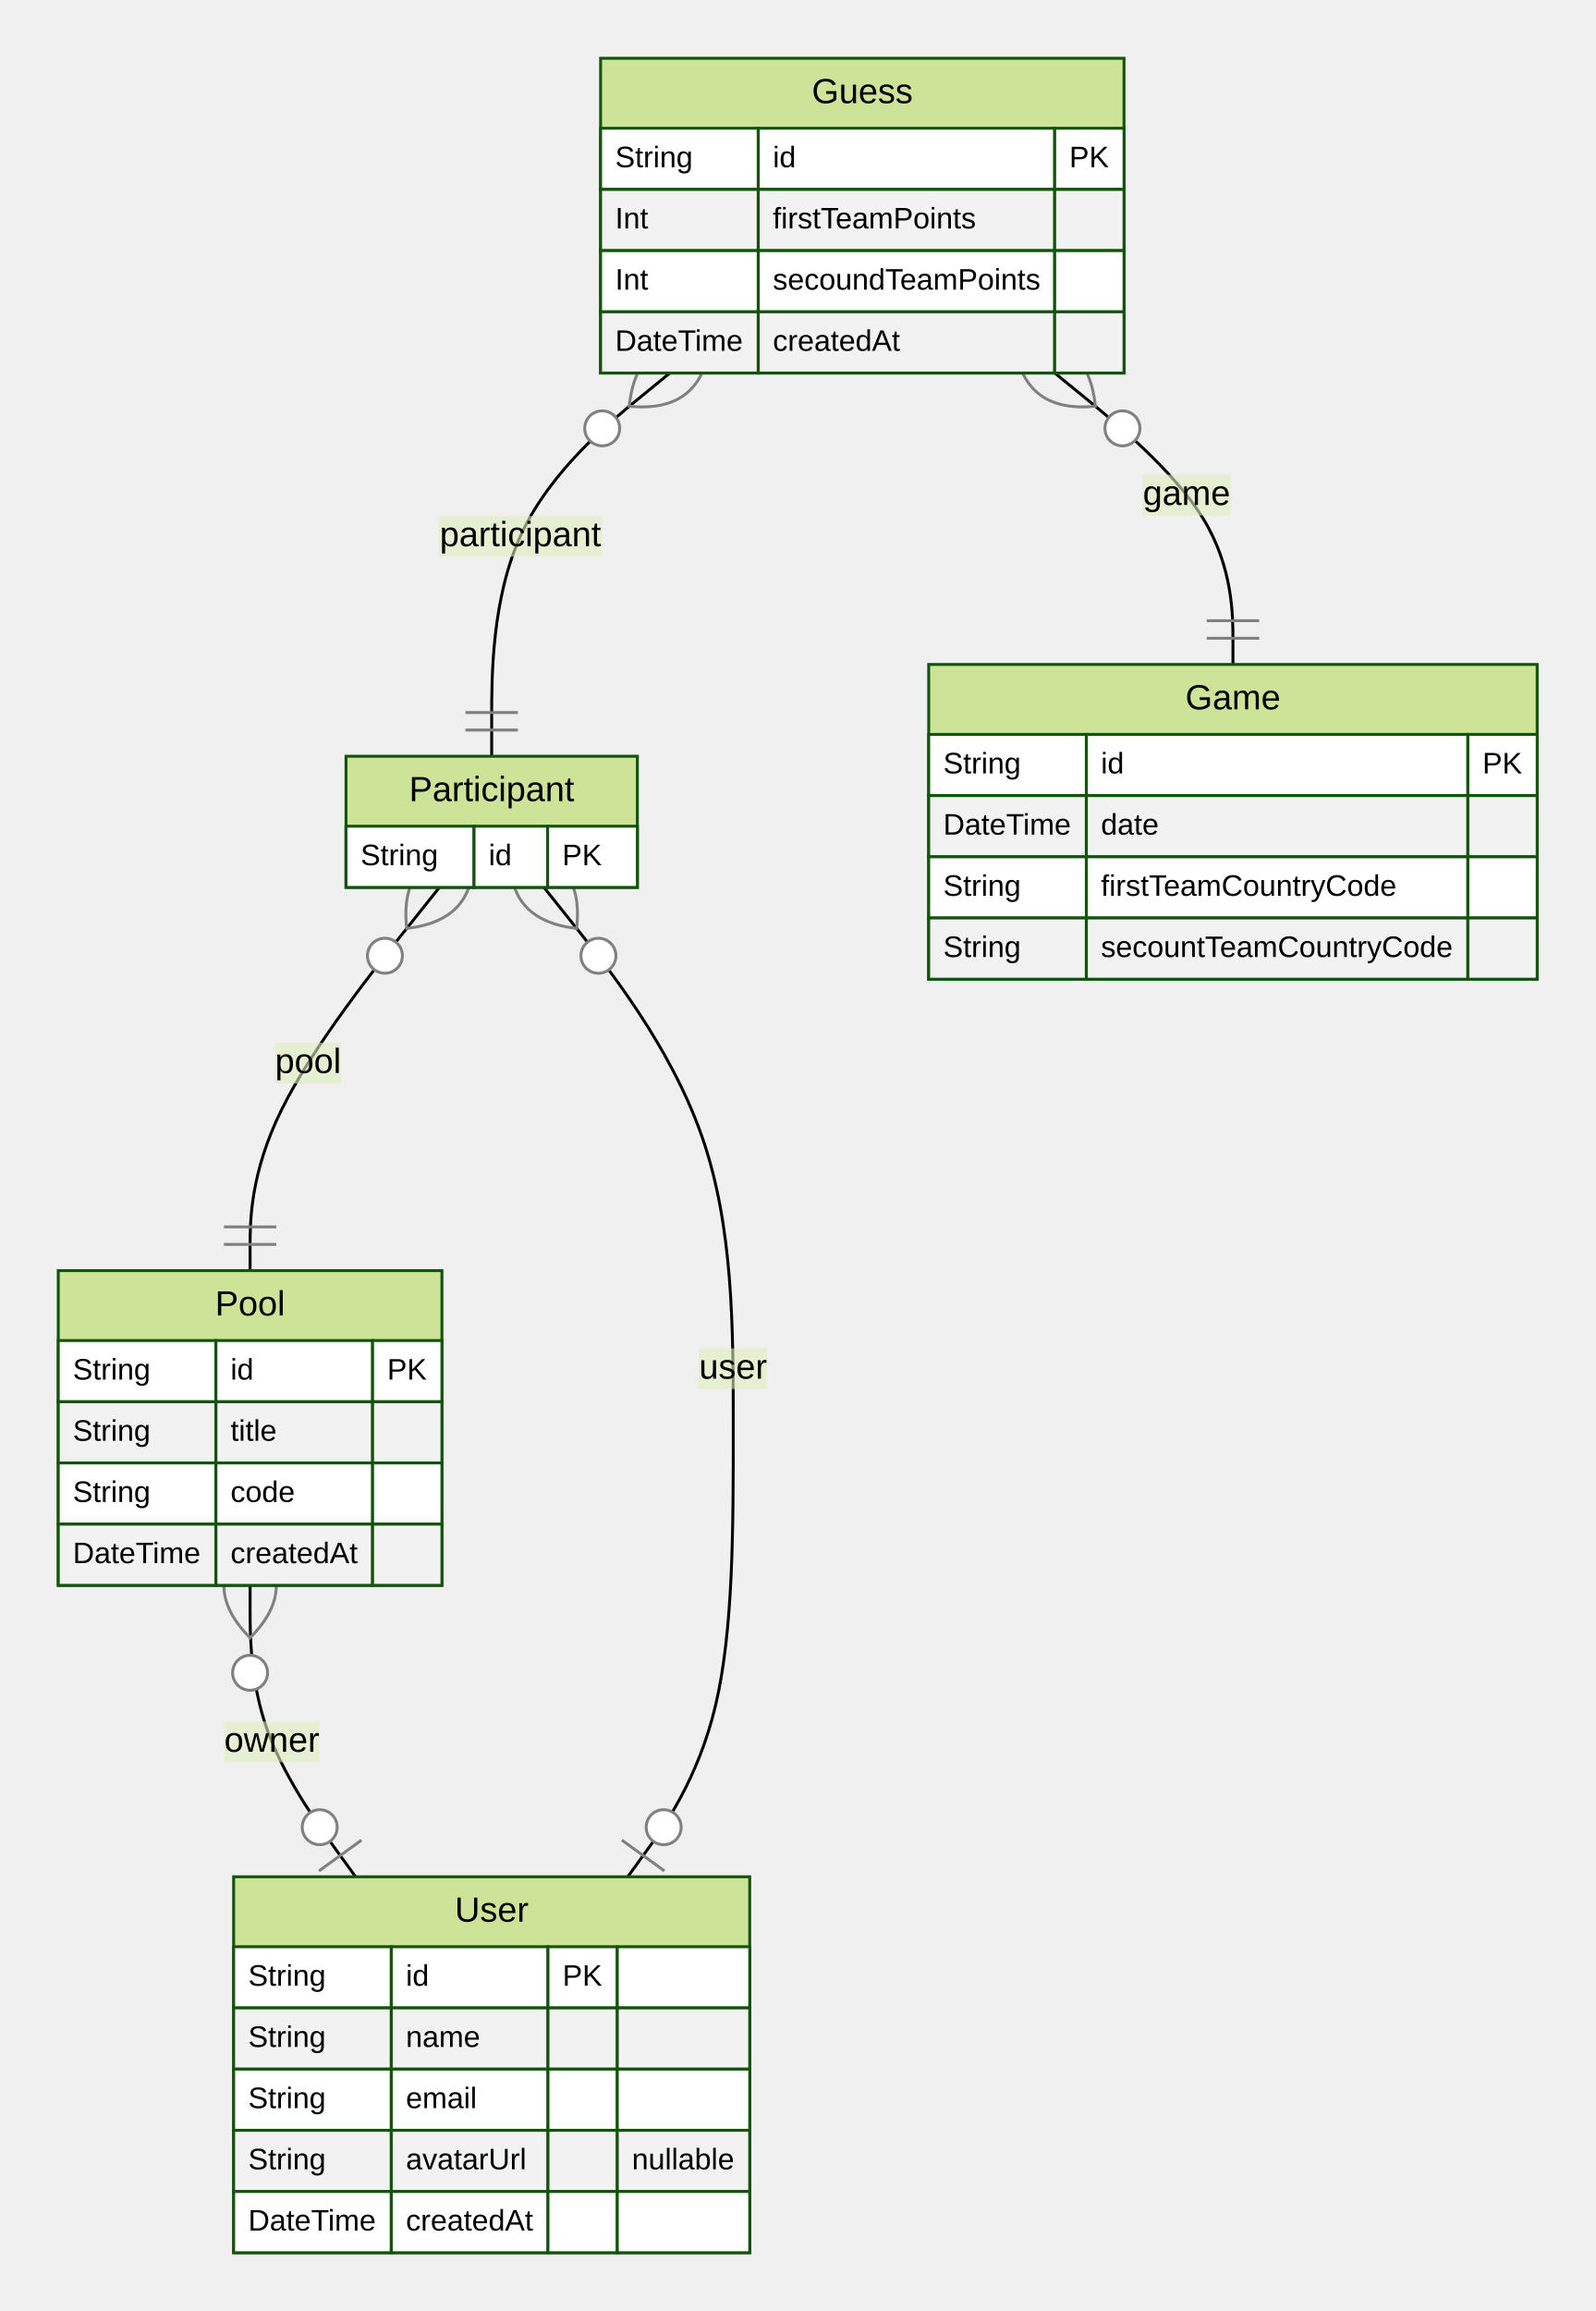
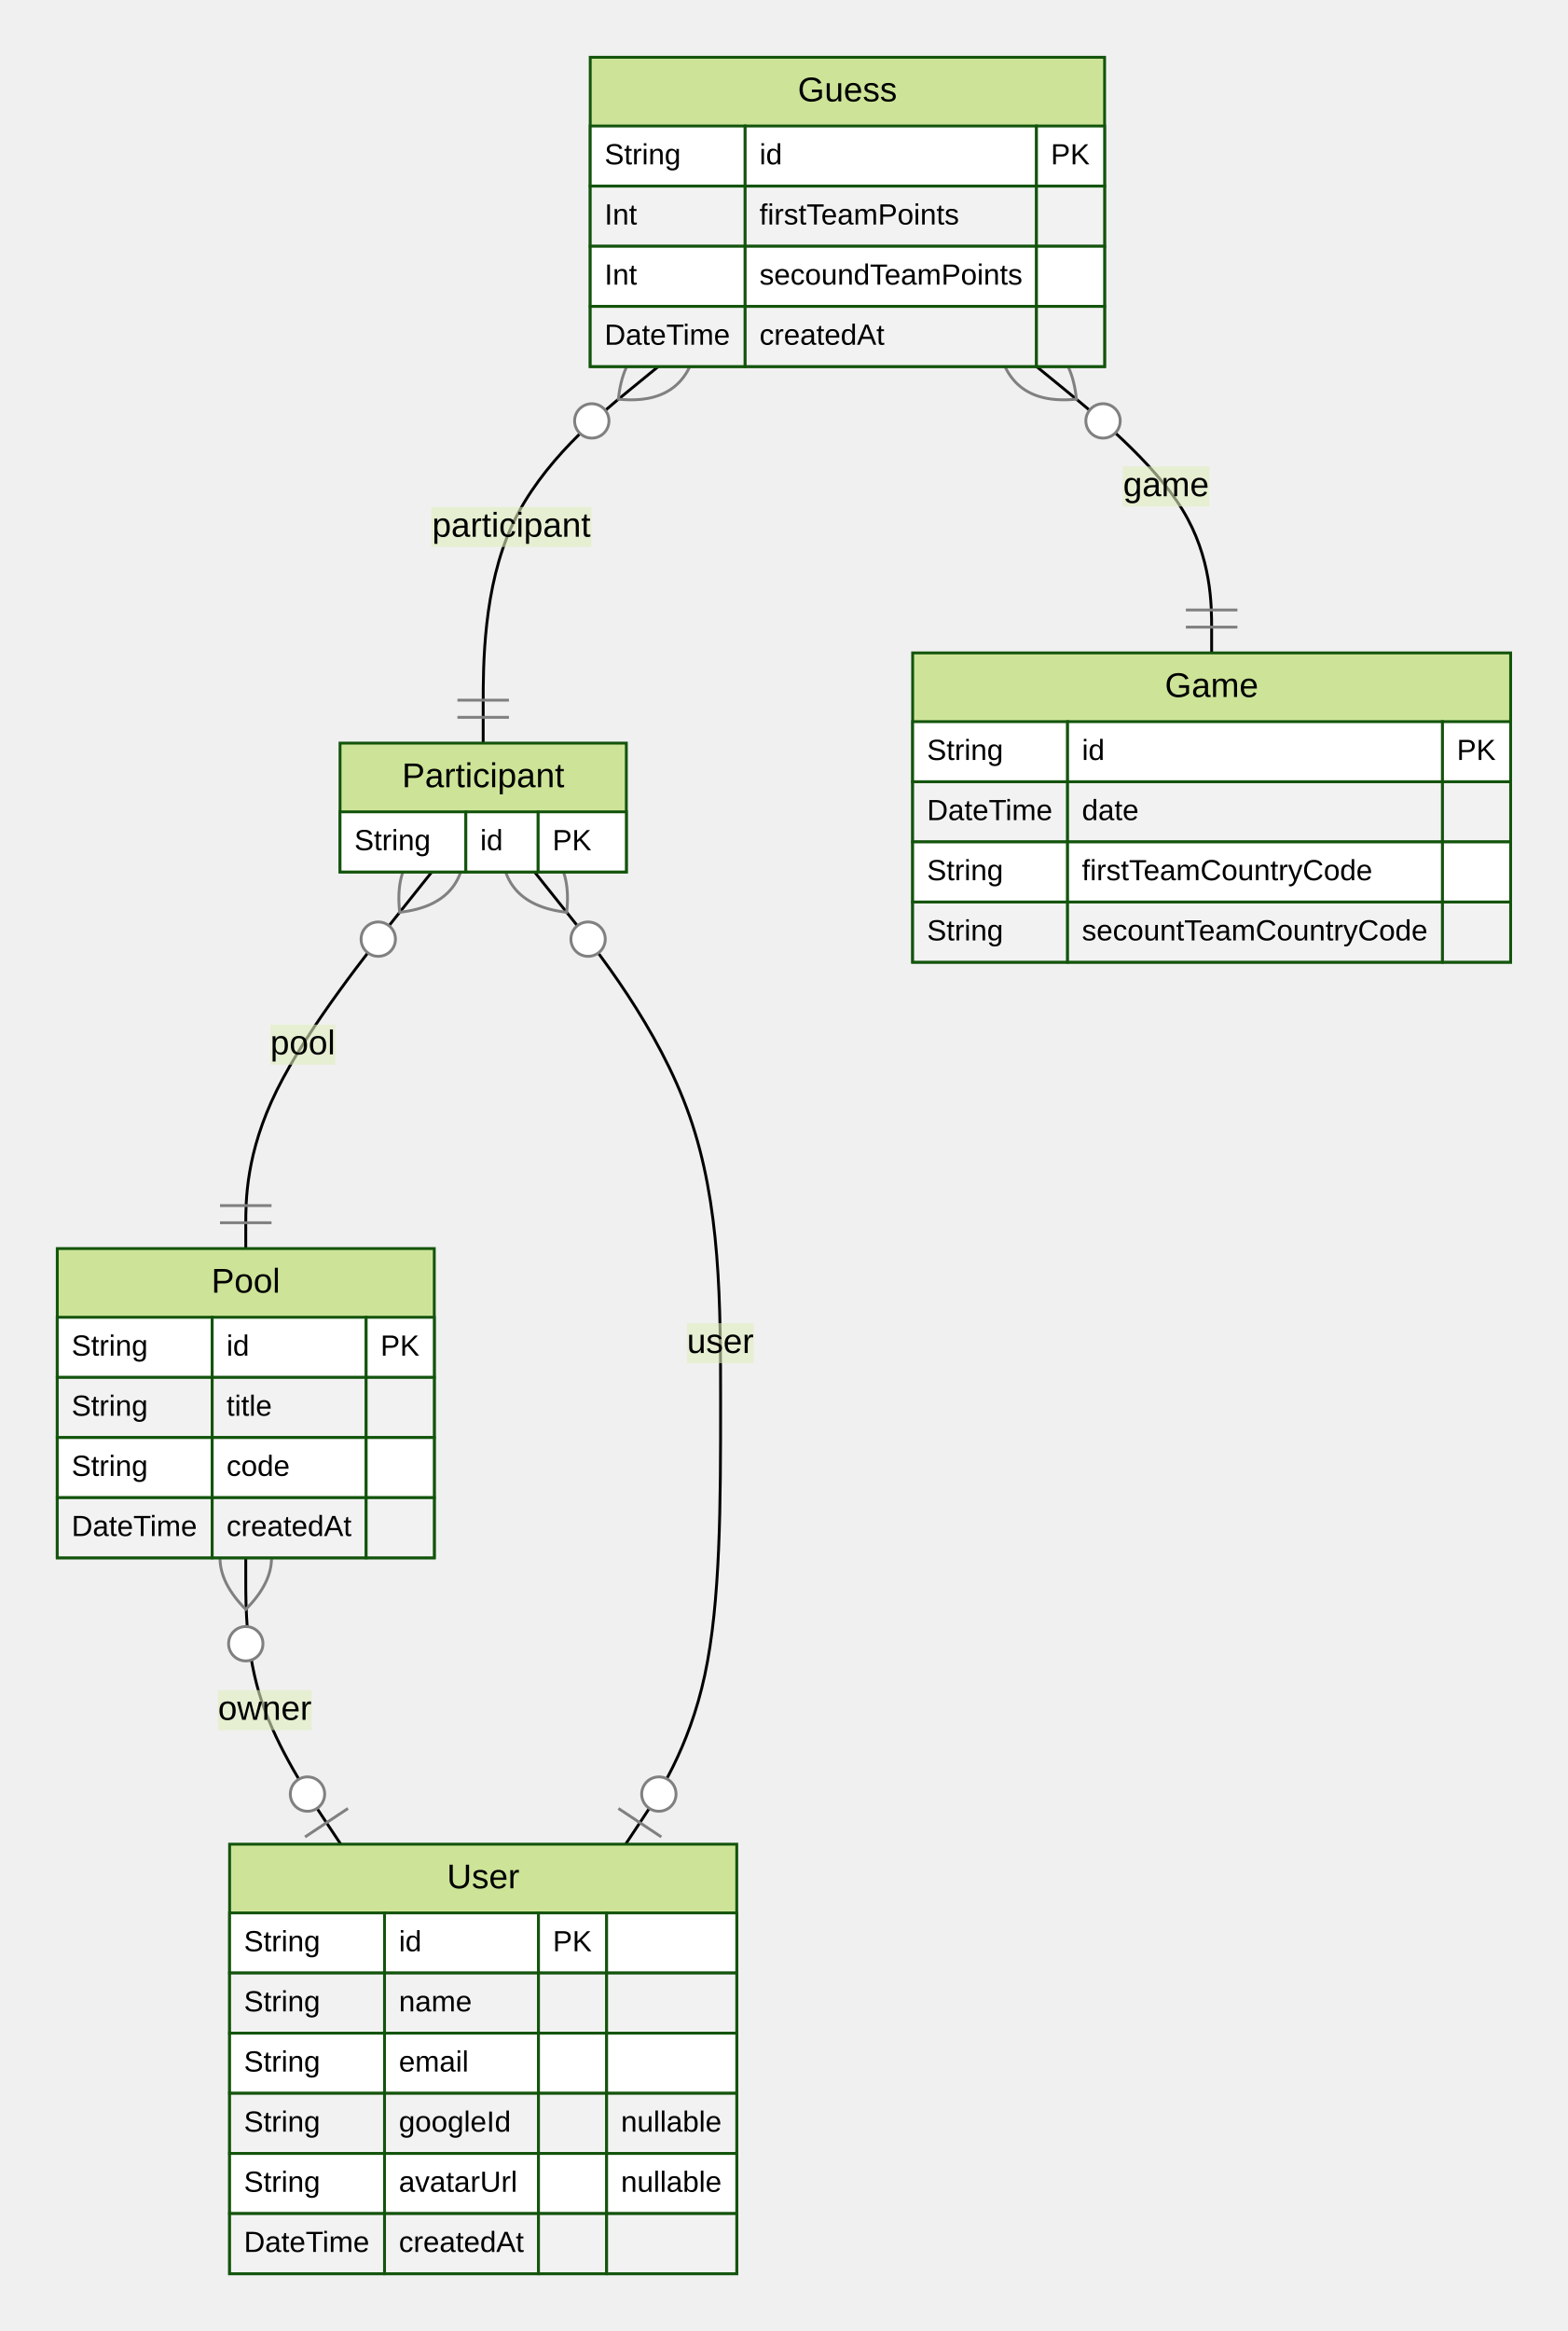
- <svg xmlns="http://www.w3.org/2000/svg" aria-labelledby="chart-title-mermaid-0 chart-desc-mermaid-0" role="img" viewBox="0 0 547.622 793" style="max-width: 547.622px; background-color: white;" width="100%" id="mermaid-0">
+ <svg xmlns="http://www.w3.org/2000/svg" aria-labelledby="chart-title-mermaid-0 chart-desc-mermaid-0" role="img" viewBox="0 0 547.622 814" style="max-width: 547.622px; background-color: white;" width="100%" id="mermaid-0">
  <style>#mermaid-0 {font-family:"trebuchet ms",verdana,arial,sans-serif;font-size:16px;fill:#000000;}#mermaid-0 .error-icon{fill:#552222;}#mermaid-0 .error-text{fill:#552222;stroke:#552222;}#mermaid-0 .edge-thickness-normal{stroke-width:2px;}#mermaid-0 .edge-thickness-thick{stroke-width:3.5px;}#mermaid-0 .edge-pattern-solid{stroke-dasharray:0;}#mermaid-0 .edge-pattern-dashed{stroke-dasharray:3;}#mermaid-0 .edge-pattern-dotted{stroke-dasharray:2;}#mermaid-0 .marker{fill:#000000;stroke:#000000;}#mermaid-0 .marker.cross{stroke:#000000;}#mermaid-0 svg{font-family:"trebuchet ms",verdana,arial,sans-serif;font-size:16px;}#mermaid-0 .entityBox{fill:#cde498;stroke:#13540c;}#mermaid-0 .attributeBoxOdd{fill:#ffffff;stroke:#13540c;}#mermaid-0 .attributeBoxEven{fill:#f2f2f2;stroke:#13540c;}#mermaid-0 .relationshipLabelBox{fill:hsl(78.158, 58.462%, 84.51%);opacity:0.7;background-color:hsl(78.158, 58.462%, 84.51%);}#mermaid-0 .relationshipLabelBox rect{opacity:0.5;}#mermaid-0 .relationshipLine{stroke:#000000;}#mermaid-0 :root{--mermaid-font-family:"trebuchet ms",verdana,arial,sans-serif;}</style>
  <g />
  <defs>
    <marker orient="auto" markerHeight="18" markerWidth="18" refY="9" refX="0" id="ONLY_ONE_START">
      <path d="M9,0 L9,18 M15,0 L15,18" fill="none" stroke="gray" />
    </marker>
  </defs>
  <defs>
    <marker orient="auto" markerHeight="18" markerWidth="18" refY="9" refX="18" id="ONLY_ONE_END">
      <path d="M3,0 L3,18 M9,0 L9,18" fill="none" stroke="gray" />
    </marker>
  </defs>
  <defs>
    <marker orient="auto" markerHeight="18" markerWidth="30" refY="9" refX="0" id="ZERO_OR_ONE_START">
      <circle r="6" cy="9" cx="21" fill="white" stroke="gray" />
      <path d="M9,0 L9,18" fill="none" stroke="gray" />
    </marker>
  </defs>
  <defs>
    <marker orient="auto" markerHeight="18" markerWidth="30" refY="9" refX="30" id="ZERO_OR_ONE_END">
      <circle r="6" cy="9" cx="9" fill="white" stroke="gray" />
      <path d="M21,0 L21,18" fill="none" stroke="gray" />
    </marker>
  </defs>
  <defs>
    <marker orient="auto" markerHeight="36" markerWidth="45" refY="18" refX="18" id="ONE_OR_MORE_START">
      <path d="M0,18 Q 18,0 36,18 Q 18,36 0,18 M42,9 L42,27" fill="none" stroke="gray" />
    </marker>
  </defs>
  <defs>
    <marker orient="auto" markerHeight="36" markerWidth="45" refY="18" refX="27" id="ONE_OR_MORE_END">
      <path d="M3,9 L3,27 M9,18 Q27,0 45,18 Q27,36 9,18" fill="none" stroke="gray" />
    </marker>
  </defs>
  <defs>
    <marker orient="auto" markerHeight="36" markerWidth="57" refY="18" refX="18" id="ZERO_OR_MORE_START">
      <circle r="6" cy="18" cx="48" fill="white" stroke="gray" />
      <path d="M0,18 Q18,0 36,18 Q18,36 0,18" fill="none" stroke="gray" />
    </marker>
  </defs>
  <defs>
    <marker orient="auto" markerHeight="36" markerWidth="57" refY="18" refX="39" id="ZERO_OR_MORE_END">
      <circle r="6" cy="18" cx="9" fill="white" stroke="gray" />
      <path d="M21,18 Q39,0 57,18 Q39,36 21,18" fill="none" stroke="gray" />
    </marker>
  </defs>
-   <path marker-start="url(#ZERO_OR_MORE_START)" marker-end="url(#ZERO_OR_ONE_END)" fill="none" stroke="gray" d="M85.841,544L85.841,552.333C85.841,560.667,85.841,577.333,91.876,594C97.911,610.667,109.981,627.333,116.016,635.667L122.051,644" class="er relationshipLine" />
-   <path marker-start="url(#ZERO_OR_MORE_START)" marker-end="url(#ZERO_OR_ONE_END)" fill="none" stroke="gray" d="M186.702,304.5L197.532,318.083C208.362,331.667,230.023,358.833,240.853,389.75C251.683,420.667,251.683,455.333,251.683,490C251.683,524.667,251.683,559.333,245.648,585C239.613,610.667,227.543,627.333,221.508,635.667L215.473,644" class="er relationshipLine" />
+   <path marker-start="url(#ZERO_OR_MORE_START)" marker-end="url(#ZERO_OR_ONE_END)" fill="none" stroke="gray" d="M85.841,544L85.841,552.333C85.841,560.667,85.841,577.333,91.37,594C96.898,610.667,107.954,627.333,113.482,635.667L119.01,644" class="er relationshipLine" />
+   <path marker-start="url(#ZERO_OR_MORE_START)" marker-end="url(#ZERO_OR_ONE_END)" fill="none" stroke="gray" d="M186.702,304.5L197.532,318.083C208.362,331.667,230.023,358.833,240.853,389.75C251.683,420.667,251.683,455.333,251.683,490C251.683,524.667,251.683,559.333,246.155,585C240.627,610.667,229.571,627.333,224.043,635.667L218.515,644" class="er relationshipLine" />
  <path marker-start="url(#ZERO_OR_MORE_START)" marker-end="url(#ONLY_ONE_END)" fill="none" stroke="gray" d="M150.823,304.5L139.992,318.083C129.162,331.667,107.502,358.833,96.672,380.75C85.841,402.667,85.841,419.333,85.841,427.667L85.841,436" class="er relationshipLine" />
  <path marker-start="url(#ZERO_OR_MORE_START)" marker-end="url(#ONLY_ONE_END)" fill="none" stroke="gray" d="M229.923,128L219.73,136.333C209.536,144.667,189.149,161.333,178.956,183.25C168.762,205.167,168.762,232.333,168.762,245.917L168.762,259.5" class="er relationshipLine" />
  <path marker-start="url(#ZERO_OR_MORE_START)" marker-end="url(#ONLY_ONE_END)" fill="none" stroke="gray" d="M362.031,128L372.224,136.333C382.418,144.667,402.805,161.333,412.998,178C423.192,194.667,423.192,211.333,423.192,219.667L423.192,228" class="er relationshipLine" />
  <g transform="translate(20,436 )" id="Pool">
    <rect height="108" width="131.683" y="0" x="0" stroke="gray" fill-opacity="100%" fill="honeydew" class="er entityBox" />
    <text transform="translate(65.84149,12)" style="font-family: &quot;trebuchet ms&quot;, verdana, arial, sans-serif;; font-size: 12px" text-anchor="middle" dominant-baseline="middle" y="0" x="0" id="entity-Pool" class="er entityLabel">Pool</text>
    <rect height="21" width="54.113" y="24" x="0" stroke="gray" fill-opacity="100%" fill="honeydew" class="er attributeBoxOdd" />
    <text transform="translate(5,34.5)" style="font-family: &quot;trebuchet ms&quot;, verdana, arial, sans-serif;; font-size: 10.2px" text-anchor="left" dominant-baseline="middle" y="0" x="0" id="entity-Pool-attr-1-type" class="er entityLabel">String</text>
    <rect height="21" width="53.775" y="24" x="54.113" stroke="gray" fill-opacity="100%" fill="honeydew" class="er attributeBoxOdd" />
    <text transform="translate(59.11313,34.5)" style="font-family: &quot;trebuchet ms&quot;, verdana, arial, sans-serif;; font-size: 10.2px" text-anchor="left" dominant-baseline="middle" y="0" x="0" id="entity-Pool-attr-1-name" class="er entityLabel">id</text>
    <rect height="21" width="23.795" y="24" x="107.888" stroke="gray" fill-opacity="100%" fill="honeydew" class="er attributeBoxOdd" />
    <text transform="translate(112.888,34.5)" style="font-family: &quot;trebuchet ms&quot;, verdana, arial, sans-serif;; font-size: 10.2px" text-anchor="left" dominant-baseline="middle" y="0" x="0" id="entity-Pool-attr-1-key" class="er entityLabel">PK</text>
    <rect height="21" width="54.113" y="45" x="0" stroke="gray" fill-opacity="100%" fill="honeydew" class="er attributeBoxEven" />
    <text transform="translate(5,55.5)" style="font-family: &quot;trebuchet ms&quot;, verdana, arial, sans-serif;; font-size: 10.2px" text-anchor="left" dominant-baseline="middle" y="0" x="0" id="entity-Pool-attr-2-type" class="er entityLabel">String</text>
    <rect height="21" width="53.775" y="45" x="54.113" stroke="gray" fill-opacity="100%" fill="honeydew" class="er attributeBoxEven" />
    <text transform="translate(59.11313,55.5)" style="font-family: &quot;trebuchet ms&quot;, verdana, arial, sans-serif;; font-size: 10.2px" text-anchor="left" dominant-baseline="middle" y="0" x="0" id="entity-Pool-attr-2-name" class="er entityLabel">title</text>
    <rect height="21" width="23.795" y="45" x="107.888" stroke="gray" fill-opacity="100%" fill="honeydew" class="er attributeBoxEven" />
    <text transform="translate(112.888,55.5)" style="font-family: &quot;trebuchet ms&quot;, verdana, arial, sans-serif;; font-size: 10.2px" text-anchor="left" dominant-baseline="middle" y="0" x="0" id="entity-Pool-attr-2-key" class="er entityLabel" />
    <rect height="21" width="54.113" y="66" x="0" stroke="gray" fill-opacity="100%" fill="honeydew" class="er attributeBoxOdd" />
    <text transform="translate(5,76.5)" style="font-family: &quot;trebuchet ms&quot;, verdana, arial, sans-serif;; font-size: 10.2px" text-anchor="left" dominant-baseline="middle" y="0" x="0" id="entity-Pool-attr-3-type" class="er entityLabel">String</text>
    <rect height="21" width="53.775" y="66" x="54.113" stroke="gray" fill-opacity="100%" fill="honeydew" class="er attributeBoxOdd" />
    <text transform="translate(59.11313,76.5)" style="font-family: &quot;trebuchet ms&quot;, verdana, arial, sans-serif;; font-size: 10.2px" text-anchor="left" dominant-baseline="middle" y="0" x="0" id="entity-Pool-attr-3-name" class="er entityLabel">code</text>
    <rect height="21" width="23.795" y="66" x="107.888" stroke="gray" fill-opacity="100%" fill="honeydew" class="er attributeBoxOdd" />
    <text transform="translate(112.888,76.5)" style="font-family: &quot;trebuchet ms&quot;, verdana, arial, sans-serif;; font-size: 10.2px" text-anchor="left" dominant-baseline="middle" y="0" x="0" id="entity-Pool-attr-3-key" class="er entityLabel" />
    <rect height="21" width="54.113" y="87" x="0" stroke="gray" fill-opacity="100%" fill="honeydew" class="er attributeBoxEven" />
    <text transform="translate(5,97.5)" style="font-family: &quot;trebuchet ms&quot;, verdana, arial, sans-serif;; font-size: 10.2px" text-anchor="left" dominant-baseline="middle" y="0" x="0" id="entity-Pool-attr-4-type" class="er entityLabel">DateTime</text>
    <rect height="21" width="53.775" y="87" x="54.113" stroke="gray" fill-opacity="100%" fill="honeydew" class="er attributeBoxEven" />
    <text transform="translate(59.11313,97.5)" style="font-family: &quot;trebuchet ms&quot;, verdana, arial, sans-serif;; font-size: 10.2px" text-anchor="left" dominant-baseline="middle" y="0" x="0" id="entity-Pool-attr-4-name" class="er entityLabel">createdAt</text>
    <rect height="21" width="23.795" y="87" x="107.888" stroke="gray" fill-opacity="100%" fill="honeydew" class="er attributeBoxEven" />
    <text transform="translate(112.888,97.5)" style="font-family: &quot;trebuchet ms&quot;, verdana, arial, sans-serif;; font-size: 10.2px" text-anchor="left" dominant-baseline="middle" y="0" x="0" id="entity-Pool-attr-4-key" class="er entityLabel" />
  </g>
  <g transform="translate(118.7622,259.5 )" id="Participant">
    <rect height="45" width="100" y="0" x="0" stroke="gray" fill-opacity="100%" fill="honeydew" class="er entityBox" />
    <text transform="translate(50,12)" style="font-family: &quot;trebuchet ms&quot;, verdana, arial, sans-serif;; font-size: 12px" text-anchor="middle" dominant-baseline="middle" y="0" x="0" id="entity-Participant" class="er entityLabel">Participant</text>
    <rect height="21" width="43.945" y="24" x="0" stroke="gray" fill-opacity="100%" fill="honeydew" class="er attributeBoxOdd" />
    <text transform="translate(5,34.5)" style="font-family: &quot;trebuchet ms&quot;, verdana, arial, sans-serif;; font-size: 10.2px" text-anchor="left" dominant-baseline="middle" y="0" x="0" id="entity-Participant-attr-1-type" class="er entityLabel">String</text>
    <rect height="21" width="25.262" y="24" x="43.945" stroke="gray" fill-opacity="100%" fill="honeydew" class="er attributeBoxOdd" />
    <text transform="translate(48.94526,34.5)" style="font-family: &quot;trebuchet ms&quot;, verdana, arial, sans-serif;; font-size: 10.2px" text-anchor="left" dominant-baseline="middle" y="0" x="0" id="entity-Participant-attr-1-name" class="er entityLabel">id</text>
    <rect height="21" width="30.793" y="24" x="69.207" stroke="gray" fill-opacity="100%" fill="honeydew" class="er attributeBoxOdd" />
    <text transform="translate(74.20681,34.5)" style="font-family: &quot;trebuchet ms&quot;, verdana, arial, sans-serif;; font-size: 10.2px" text-anchor="left" dominant-baseline="middle" y="0" x="0" id="entity-Participant-attr-1-key" class="er entityLabel">PK</text>
  </g>
  <g transform="translate(80.19414,644 )" id="User">
-     <rect height="129" width="177.136" y="0" x="0" stroke="gray" fill-opacity="100%" fill="honeydew" class="er entityBox" />
+     <rect height="150" width="177.136" y="0" x="0" stroke="gray" fill-opacity="100%" fill="honeydew" class="er entityBox" />
    <text transform="translate(88.5681,12)" style="font-family: &quot;trebuchet ms&quot;, verdana, arial, sans-serif;; font-size: 12px" text-anchor="middle" dominant-baseline="middle" y="0" x="0" id="entity-User" class="er entityLabel">User</text>
    <rect height="21" width="54.113" y="24" x="0" stroke="gray" fill-opacity="100%" fill="honeydew" class="er attributeBoxOdd" />
    <text transform="translate(5,34.5)" style="font-family: &quot;trebuchet ms&quot;, verdana, arial, sans-serif;; font-size: 10.2px" text-anchor="left" dominant-baseline="middle" y="0" x="0" id="entity-User-attr-1-type" class="er entityLabel">String</text>
    <rect height="21" width="53.775" y="24" x="54.113" stroke="gray" fill-opacity="100%" fill="honeydew" class="er attributeBoxOdd" />
    <text transform="translate(59.11313,34.5)" style="font-family: &quot;trebuchet ms&quot;, verdana, arial, sans-serif;; font-size: 10.2px" text-anchor="left" dominant-baseline="middle" y="0" x="0" id="entity-User-attr-1-name" class="er entityLabel">id</text>
    <rect height="21" width="23.795" y="24" x="107.888" stroke="gray" fill-opacity="100%" fill="honeydew" class="er attributeBoxOdd" />
    <text transform="translate(112.888,34.5)" style="font-family: &quot;trebuchet ms&quot;, verdana, arial, sans-serif;; font-size: 10.2px" text-anchor="left" dominant-baseline="middle" y="0" x="0" id="entity-User-attr-1-key" class="er entityLabel">PK</text>
    <rect height="21" width="45.453" y="24" x="131.683" stroke="gray" fill-opacity="100%" fill="honeydew" class="er attributeBoxOdd" />
    <text transform="translate(136.683,34.5)" style="font-family: &quot;trebuchet ms&quot;, verdana, arial, sans-serif;; font-size: 10.2px" text-anchor="left" dominant-baseline="middle" y="0" x="0" id="entity-User-attr-1-comment" class="er entityLabel" />
    <rect height="21" width="54.113" y="45" x="0" stroke="gray" fill-opacity="100%" fill="honeydew" class="er attributeBoxEven" />
    <text transform="translate(5,55.5)" style="font-family: &quot;trebuchet ms&quot;, verdana, arial, sans-serif;; font-size: 10.2px" text-anchor="left" dominant-baseline="middle" y="0" x="0" id="entity-User-attr-2-type" class="er entityLabel">String</text>
    <rect height="21" width="53.775" y="45" x="54.113" stroke="gray" fill-opacity="100%" fill="honeydew" class="er attributeBoxEven" />
    <text transform="translate(59.11313,55.5)" style="font-family: &quot;trebuchet ms&quot;, verdana, arial, sans-serif;; font-size: 10.2px" text-anchor="left" dominant-baseline="middle" y="0" x="0" id="entity-User-attr-2-name" class="er entityLabel">name</text>
    <rect height="21" width="23.795" y="45" x="107.888" stroke="gray" fill-opacity="100%" fill="honeydew" class="er attributeBoxEven" />
    <text transform="translate(112.888,55.5)" style="font-family: &quot;trebuchet ms&quot;, verdana, arial, sans-serif;; font-size: 10.2px" text-anchor="left" dominant-baseline="middle" y="0" x="0" id="entity-User-attr-2-key" class="er entityLabel" />
    <rect height="21" width="45.453" y="45" x="131.683" stroke="gray" fill-opacity="100%" fill="honeydew" class="er attributeBoxEven" />
    <text transform="translate(136.683,55.5)" style="font-family: &quot;trebuchet ms&quot;, verdana, arial, sans-serif;; font-size: 10.2px" text-anchor="left" dominant-baseline="middle" y="0" x="0" id="entity-User-attr-2-comment" class="er entityLabel" />
    <rect height="21" width="54.113" y="66" x="0" stroke="gray" fill-opacity="100%" fill="honeydew" class="er attributeBoxOdd" />
    <text transform="translate(5,76.5)" style="font-family: &quot;trebuchet ms&quot;, verdana, arial, sans-serif;; font-size: 10.2px" text-anchor="left" dominant-baseline="middle" y="0" x="0" id="entity-User-attr-3-type" class="er entityLabel">String</text>
    <rect height="21" width="53.775" y="66" x="54.113" stroke="gray" fill-opacity="100%" fill="honeydew" class="er attributeBoxOdd" />
    <text transform="translate(59.11313,76.5)" style="font-family: &quot;trebuchet ms&quot;, verdana, arial, sans-serif;; font-size: 10.2px" text-anchor="left" dominant-baseline="middle" y="0" x="0" id="entity-User-attr-3-name" class="er entityLabel">email</text>
    <rect height="21" width="23.795" y="66" x="107.888" stroke="gray" fill-opacity="100%" fill="honeydew" class="er attributeBoxOdd" />
    <text transform="translate(112.888,76.5)" style="font-family: &quot;trebuchet ms&quot;, verdana, arial, sans-serif;; font-size: 10.2px" text-anchor="left" dominant-baseline="middle" y="0" x="0" id="entity-User-attr-3-key" class="er entityLabel" />
    <rect height="21" width="45.453" y="66" x="131.683" stroke="gray" fill-opacity="100%" fill="honeydew" class="er attributeBoxOdd" />
    <text transform="translate(136.683,76.5)" style="font-family: &quot;trebuchet ms&quot;, verdana, arial, sans-serif;; font-size: 10.2px" text-anchor="left" dominant-baseline="middle" y="0" x="0" id="entity-User-attr-3-comment" class="er entityLabel" />
    <rect height="21" width="54.113" y="87" x="0" stroke="gray" fill-opacity="100%" fill="honeydew" class="er attributeBoxEven" />
    <text transform="translate(5,97.5)" style="font-family: &quot;trebuchet ms&quot;, verdana, arial, sans-serif;; font-size: 10.2px" text-anchor="left" dominant-baseline="middle" y="0" x="0" id="entity-User-attr-4-type" class="er entityLabel">String</text>
    <rect height="21" width="53.775" y="87" x="54.113" stroke="gray" fill-opacity="100%" fill="honeydew" class="er attributeBoxEven" />
-     <text transform="translate(59.11313,97.5)" style="font-family: &quot;trebuchet ms&quot;, verdana, arial, sans-serif;; font-size: 10.2px" text-anchor="left" dominant-baseline="middle" y="0" x="0" id="entity-User-attr-4-name" class="er entityLabel">avatarUrl</text>
+     <text transform="translate(59.11313,97.5)" style="font-family: &quot;trebuchet ms&quot;, verdana, arial, sans-serif;; font-size: 10.2px" text-anchor="left" dominant-baseline="middle" y="0" x="0" id="entity-User-attr-4-name" class="er entityLabel">googleId</text>
    <rect height="21" width="23.795" y="87" x="107.888" stroke="gray" fill-opacity="100%" fill="honeydew" class="er attributeBoxEven" />
    <text transform="translate(112.888,97.5)" style="font-family: &quot;trebuchet ms&quot;, verdana, arial, sans-serif;; font-size: 10.2px" text-anchor="left" dominant-baseline="middle" y="0" x="0" id="entity-User-attr-4-key" class="er entityLabel" />
    <rect height="21" width="45.453" y="87" x="131.683" stroke="gray" fill-opacity="100%" fill="honeydew" class="er attributeBoxEven" />
    <text transform="translate(136.683,97.5)" style="font-family: &quot;trebuchet ms&quot;, verdana, arial, sans-serif;; font-size: 10.2px" text-anchor="left" dominant-baseline="middle" y="0" x="0" id="entity-User-attr-4-comment" class="er entityLabel">nullable</text>
    <rect height="21" width="54.113" y="108" x="0" stroke="gray" fill-opacity="100%" fill="honeydew" class="er attributeBoxOdd" />
-     <text transform="translate(5,118.5)" style="font-family: &quot;trebuchet ms&quot;, verdana, arial, sans-serif;; font-size: 10.2px" text-anchor="left" dominant-baseline="middle" y="0" x="0" id="entity-User-attr-5-type" class="er entityLabel">DateTime</text>
+     <text transform="translate(5,118.5)" style="font-family: &quot;trebuchet ms&quot;, verdana, arial, sans-serif;; font-size: 10.2px" text-anchor="left" dominant-baseline="middle" y="0" x="0" id="entity-User-attr-5-type" class="er entityLabel">String</text>
    <rect height="21" width="53.775" y="108" x="54.113" stroke="gray" fill-opacity="100%" fill="honeydew" class="er attributeBoxOdd" />
-     <text transform="translate(59.11313,118.5)" style="font-family: &quot;trebuchet ms&quot;, verdana, arial, sans-serif;; font-size: 10.2px" text-anchor="left" dominant-baseline="middle" y="0" x="0" id="entity-User-attr-5-name" class="er entityLabel">createdAt</text>
+     <text transform="translate(59.11313,118.5)" style="font-family: &quot;trebuchet ms&quot;, verdana, arial, sans-serif;; font-size: 10.2px" text-anchor="left" dominant-baseline="middle" y="0" x="0" id="entity-User-attr-5-name" class="er entityLabel">avatarUrl</text>
    <rect height="21" width="23.795" y="108" x="107.888" stroke="gray" fill-opacity="100%" fill="honeydew" class="er attributeBoxOdd" />
    <text transform="translate(112.888,118.5)" style="font-family: &quot;trebuchet ms&quot;, verdana, arial, sans-serif;; font-size: 10.2px" text-anchor="left" dominant-baseline="middle" y="0" x="0" id="entity-User-attr-5-key" class="er entityLabel" />
    <rect height="21" width="45.453" y="108" x="131.683" stroke="gray" fill-opacity="100%" fill="honeydew" class="er attributeBoxOdd" />
-     <text transform="translate(136.683,118.5)" style="font-family: &quot;trebuchet ms&quot;, verdana, arial, sans-serif;; font-size: 10.2px" text-anchor="left" dominant-baseline="middle" y="0" x="0" id="entity-User-attr-5-comment" class="er entityLabel" />
+     <text transform="translate(136.683,118.5)" style="font-family: &quot;trebuchet ms&quot;, verdana, arial, sans-serif;; font-size: 10.2px" text-anchor="left" dominant-baseline="middle" y="0" x="0" id="entity-User-attr-5-comment" class="er entityLabel">nullable</text>
+     <rect height="21" width="54.113" y="129" x="0" stroke="gray" fill-opacity="100%" fill="honeydew" class="er attributeBoxEven" />
+     <text transform="translate(5,139.5)" style="font-family: &quot;trebuchet ms&quot;, verdana, arial, sans-serif;; font-size: 10.2px" text-anchor="left" dominant-baseline="middle" y="0" x="0" id="entity-User-attr-6-type" class="er entityLabel">DateTime</text>
+     <rect height="21" width="53.775" y="129" x="54.113" stroke="gray" fill-opacity="100%" fill="honeydew" class="er attributeBoxEven" />
+     <text transform="translate(59.11313,139.5)" style="font-family: &quot;trebuchet ms&quot;, verdana, arial, sans-serif;; font-size: 10.2px" text-anchor="left" dominant-baseline="middle" y="0" x="0" id="entity-User-attr-6-name" class="er entityLabel">createdAt</text>
+     <rect height="21" width="23.795" y="129" x="107.888" stroke="gray" fill-opacity="100%" fill="honeydew" class="er attributeBoxEven" />
+     <text transform="translate(112.888,139.5)" style="font-family: &quot;trebuchet ms&quot;, verdana, arial, sans-serif;; font-size: 10.2px" text-anchor="left" dominant-baseline="middle" y="0" x="0" id="entity-User-attr-6-key" class="er entityLabel" />
+     <rect height="21" width="45.453" y="129" x="131.683" stroke="gray" fill-opacity="100%" fill="honeydew" class="er attributeBoxEven" />
+     <text transform="translate(136.683,139.5)" style="font-family: &quot;trebuchet ms&quot;, verdana, arial, sans-serif;; font-size: 10.2px" text-anchor="left" dominant-baseline="middle" y="0" x="0" id="entity-User-attr-6-comment" class="er entityLabel" />
  </g>
  <g transform="translate(318.7622,228 )" id="Game">
    <rect height="108" width="208.859" y="0" x="0" stroke="gray" fill-opacity="100%" fill="honeydew" class="er entityBox" />
    <text transform="translate(104.4297,12)" style="font-family: &quot;trebuchet ms&quot;, verdana, arial, sans-serif;; font-size: 12px" text-anchor="middle" dominant-baseline="middle" y="0" x="0" id="entity-Game" class="er entityLabel">Game</text>
    <rect height="21" width="54.113" y="24" x="0" stroke="gray" fill-opacity="100%" fill="honeydew" class="er attributeBoxOdd" />
    <text transform="translate(5,34.5)" style="font-family: &quot;trebuchet ms&quot;, verdana, arial, sans-serif;; font-size: 10.2px" text-anchor="left" dominant-baseline="middle" y="0" x="0" id="entity-Game-attr-1-type" class="er entityLabel">String</text>
    <rect height="21" width="130.951" y="24" x="54.113" stroke="gray" fill-opacity="100%" fill="honeydew" class="er attributeBoxOdd" />
    <text transform="translate(59.11313,34.5)" style="font-family: &quot;trebuchet ms&quot;, verdana, arial, sans-serif;; font-size: 10.2px" text-anchor="left" dominant-baseline="middle" y="0" x="0" id="entity-Game-attr-1-name" class="er entityLabel">id</text>
    <rect height="21" width="23.795" y="24" x="185.064" stroke="gray" fill-opacity="100%" fill="honeydew" class="er attributeBoxOdd" />
    <text transform="translate(190.0643,34.5)" style="font-family: &quot;trebuchet ms&quot;, verdana, arial, sans-serif;; font-size: 10.2px" text-anchor="left" dominant-baseline="middle" y="0" x="0" id="entity-Game-attr-1-key" class="er entityLabel">PK</text>
    <rect height="21" width="54.113" y="45" x="0" stroke="gray" fill-opacity="100%" fill="honeydew" class="er attributeBoxEven" />
    <text transform="translate(5,55.5)" style="font-family: &quot;trebuchet ms&quot;, verdana, arial, sans-serif;; font-size: 10.2px" text-anchor="left" dominant-baseline="middle" y="0" x="0" id="entity-Game-attr-2-type" class="er entityLabel">DateTime</text>
    <rect height="21" width="130.951" y="45" x="54.113" stroke="gray" fill-opacity="100%" fill="honeydew" class="er attributeBoxEven" />
    <text transform="translate(59.11313,55.5)" style="font-family: &quot;trebuchet ms&quot;, verdana, arial, sans-serif;; font-size: 10.2px" text-anchor="left" dominant-baseline="middle" y="0" x="0" id="entity-Game-attr-2-name" class="er entityLabel">date</text>
    <rect height="21" width="23.795" y="45" x="185.064" stroke="gray" fill-opacity="100%" fill="honeydew" class="er attributeBoxEven" />
    <text transform="translate(190.0643,55.5)" style="font-family: &quot;trebuchet ms&quot;, verdana, arial, sans-serif;; font-size: 10.2px" text-anchor="left" dominant-baseline="middle" y="0" x="0" id="entity-Game-attr-2-key" class="er entityLabel" />
    <rect height="21" width="54.113" y="66" x="0" stroke="gray" fill-opacity="100%" fill="honeydew" class="er attributeBoxOdd" />
    <text transform="translate(5,76.5)" style="font-family: &quot;trebuchet ms&quot;, verdana, arial, sans-serif;; font-size: 10.2px" text-anchor="left" dominant-baseline="middle" y="0" x="0" id="entity-Game-attr-3-type" class="er entityLabel">String</text>
    <rect height="21" width="130.951" y="66" x="54.113" stroke="gray" fill-opacity="100%" fill="honeydew" class="er attributeBoxOdd" />
    <text transform="translate(59.11313,76.5)" style="font-family: &quot;trebuchet ms&quot;, verdana, arial, sans-serif;; font-size: 10.2px" text-anchor="left" dominant-baseline="middle" y="0" x="0" id="entity-Game-attr-3-name" class="er entityLabel">firstTeamCountryCode</text>
    <rect height="21" width="23.795" y="66" x="185.064" stroke="gray" fill-opacity="100%" fill="honeydew" class="er attributeBoxOdd" />
    <text transform="translate(190.0643,76.5)" style="font-family: &quot;trebuchet ms&quot;, verdana, arial, sans-serif;; font-size: 10.2px" text-anchor="left" dominant-baseline="middle" y="0" x="0" id="entity-Game-attr-3-key" class="er entityLabel" />
    <rect height="21" width="54.113" y="87" x="0" stroke="gray" fill-opacity="100%" fill="honeydew" class="er attributeBoxEven" />
    <text transform="translate(5,97.5)" style="font-family: &quot;trebuchet ms&quot;, verdana, arial, sans-serif;; font-size: 10.2px" text-anchor="left" dominant-baseline="middle" y="0" x="0" id="entity-Game-attr-4-type" class="er entityLabel">String</text>
    <rect height="21" width="130.951" y="87" x="54.113" stroke="gray" fill-opacity="100%" fill="honeydew" class="er attributeBoxEven" />
    <text transform="translate(59.11313,97.5)" style="font-family: &quot;trebuchet ms&quot;, verdana, arial, sans-serif;; font-size: 10.2px" text-anchor="left" dominant-baseline="middle" y="0" x="0" id="entity-Game-attr-4-name" class="er entityLabel">secountTeamCountryCode</text>
    <rect height="21" width="23.795" y="87" x="185.064" stroke="gray" fill-opacity="100%" fill="honeydew" class="er attributeBoxEven" />
    <text transform="translate(190.0643,97.5)" style="font-family: &quot;trebuchet ms&quot;, verdana, arial, sans-serif;; font-size: 10.2px" text-anchor="left" dominant-baseline="middle" y="0" x="0" id="entity-Game-attr-4-key" class="er entityLabel" />
  </g>
  <g transform="translate(206.148,20 )" id="Guess">
    <rect height="108" width="179.658" y="0" x="0" stroke="gray" fill-opacity="100%" fill="honeydew" class="er entityBox" />
    <text transform="translate(89.82906,12)" style="font-family: &quot;trebuchet ms&quot;, verdana, arial, sans-serif;; font-size: 12px" text-anchor="middle" dominant-baseline="middle" y="0" x="0" id="entity-Guess" class="er entityLabel">Guess</text>
    <rect height="21" width="54.113" y="24" x="0" stroke="gray" fill-opacity="100%" fill="honeydew" class="er attributeBoxOdd" />
    <text transform="translate(5,34.5)" style="font-family: &quot;trebuchet ms&quot;, verdana, arial, sans-serif;; font-size: 10.2px" text-anchor="left" dominant-baseline="middle" y="0" x="0" id="entity-Guess-attr-1-type" class="er entityLabel">String</text>
    <rect height="21" width="101.75" y="24" x="54.113" stroke="gray" fill-opacity="100%" fill="honeydew" class="er attributeBoxOdd" />
    <text transform="translate(59.11313,34.5)" style="font-family: &quot;trebuchet ms&quot;, verdana, arial, sans-serif;; font-size: 10.2px" text-anchor="left" dominant-baseline="middle" y="0" x="0" id="entity-Guess-attr-1-name" class="er entityLabel">id</text>
    <rect height="21" width="23.795" y="24" x="155.863" stroke="gray" fill-opacity="100%" fill="honeydew" class="er attributeBoxOdd" />
    <text transform="translate(160.8631,34.5)" style="font-family: &quot;trebuchet ms&quot;, verdana, arial, sans-serif;; font-size: 10.2px" text-anchor="left" dominant-baseline="middle" y="0" x="0" id="entity-Guess-attr-1-key" class="er entityLabel">PK</text>
    <rect height="21" width="54.113" y="45" x="0" stroke="gray" fill-opacity="100%" fill="honeydew" class="er attributeBoxEven" />
    <text transform="translate(5,55.5)" style="font-family: &quot;trebuchet ms&quot;, verdana, arial, sans-serif;; font-size: 10.2px" text-anchor="left" dominant-baseline="middle" y="0" x="0" id="entity-Guess-attr-2-type" class="er entityLabel">Int</text>
    <rect height="21" width="101.75" y="45" x="54.113" stroke="gray" fill-opacity="100%" fill="honeydew" class="er attributeBoxEven" />
    <text transform="translate(59.11313,55.5)" style="font-family: &quot;trebuchet ms&quot;, verdana, arial, sans-serif;; font-size: 10.2px" text-anchor="left" dominant-baseline="middle" y="0" x="0" id="entity-Guess-attr-2-name" class="er entityLabel">firstTeamPoints</text>
    <rect height="21" width="23.795" y="45" x="155.863" stroke="gray" fill-opacity="100%" fill="honeydew" class="er attributeBoxEven" />
    <text transform="translate(160.8631,55.5)" style="font-family: &quot;trebuchet ms&quot;, verdana, arial, sans-serif;; font-size: 10.2px" text-anchor="left" dominant-baseline="middle" y="0" x="0" id="entity-Guess-attr-2-key" class="er entityLabel" />
    <rect height="21" width="54.113" y="66" x="0" stroke="gray" fill-opacity="100%" fill="honeydew" class="er attributeBoxOdd" />
    <text transform="translate(5,76.5)" style="font-family: &quot;trebuchet ms&quot;, verdana, arial, sans-serif;; font-size: 10.2px" text-anchor="left" dominant-baseline="middle" y="0" x="0" id="entity-Guess-attr-3-type" class="er entityLabel">Int</text>
    <rect height="21" width="101.75" y="66" x="54.113" stroke="gray" fill-opacity="100%" fill="honeydew" class="er attributeBoxOdd" />
    <text transform="translate(59.11313,76.5)" style="font-family: &quot;trebuchet ms&quot;, verdana, arial, sans-serif;; font-size: 10.2px" text-anchor="left" dominant-baseline="middle" y="0" x="0" id="entity-Guess-attr-3-name" class="er entityLabel">secoundTeamPoints</text>
    <rect height="21" width="23.795" y="66" x="155.863" stroke="gray" fill-opacity="100%" fill="honeydew" class="er attributeBoxOdd" />
    <text transform="translate(160.8631,76.5)" style="font-family: &quot;trebuchet ms&quot;, verdana, arial, sans-serif;; font-size: 10.2px" text-anchor="left" dominant-baseline="middle" y="0" x="0" id="entity-Guess-attr-3-key" class="er entityLabel" />
    <rect height="21" width="54.113" y="87" x="0" stroke="gray" fill-opacity="100%" fill="honeydew" class="er attributeBoxEven" />
    <text transform="translate(5,97.5)" style="font-family: &quot;trebuchet ms&quot;, verdana, arial, sans-serif;; font-size: 10.2px" text-anchor="left" dominant-baseline="middle" y="0" x="0" id="entity-Guess-attr-4-type" class="er entityLabel">DateTime</text>
    <rect height="21" width="101.75" y="87" x="54.113" stroke="gray" fill-opacity="100%" fill="honeydew" class="er attributeBoxEven" />
    <text transform="translate(59.11313,97.5)" style="font-family: &quot;trebuchet ms&quot;, verdana, arial, sans-serif;; font-size: 10.2px" text-anchor="left" dominant-baseline="middle" y="0" x="0" id="entity-Guess-attr-4-name" class="er entityLabel">createdAt</text>
    <rect height="21" width="23.795" y="87" x="155.863" stroke="gray" fill-opacity="100%" fill="honeydew" class="er attributeBoxEven" />
    <text transform="translate(160.8631,97.5)" style="font-family: &quot;trebuchet ms&quot;, verdana, arial, sans-serif;; font-size: 10.2px" text-anchor="left" dominant-baseline="middle" y="0" x="0" id="entity-Guess-attr-4-key" class="er entityLabel" />
  </g>
-   <rect fill-opacity="85%" fill="white" height="14" width="32.688" y="590.7" x="76.968" class="er relationshipLabelBox" />
-   <text style="font-family: &quot;trebuchet ms&quot;, verdana, arial, sans-serif;; font-size: 12px" dominant-baseline="middle" text-anchor="middle" y="597.7" x="93.312" id="rel1" class="er relationshipLabel">owner</text>
-   <rect fill-opacity="85%" fill="white" height="14" width="23.348" y="462.676" x="239.928" class="er relationshipLabelBox" />
-   <text style="font-family: &quot;trebuchet ms&quot;, verdana, arial, sans-serif;; font-size: 12px" dominant-baseline="middle" text-anchor="middle" y="469.676" x="251.601" id="rel2" class="er relationshipLabel">user</text>
+   <rect fill-opacity="85%" fill="white" height="14" width="32.688" y="590.185" x="76.147" class="er relationshipLabelBox" />
+   <text style="font-family: &quot;trebuchet ms&quot;, verdana, arial, sans-serif;; font-size: 12px" dominant-baseline="middle" text-anchor="middle" y="597.185" x="92.491" id="rel1" class="er relationshipLabel">owner</text>
+   <rect fill-opacity="85%" fill="white" height="14" width="23.348" y="462.055" x="239.92" class="er relationshipLabelBox" />
+   <text style="font-family: &quot;trebuchet ms&quot;, verdana, arial, sans-serif;; font-size: 12px" dominant-baseline="middle" text-anchor="middle" y="469.055" x="251.594" id="rel2" class="er relationshipLabel">user</text>
  <rect fill-opacity="85%" fill="white" height="14" width="22.688" y="357.795" x="94.4" class="er relationshipLabelBox" />
  <text style="font-family: &quot;trebuchet ms&quot;, verdana, arial, sans-serif;; font-size: 12px" dominant-baseline="middle" text-anchor="middle" y="364.795" x="105.744" id="rel3" class="er relationshipLabel">pool</text>
  <rect fill-opacity="85%" fill="white" height="14" width="56.031" y="177.031" x="150.582" class="er relationshipLabelBox" />
  <text style="font-family: &quot;trebuchet ms&quot;, verdana, arial, sans-serif;; font-size: 12px" dominant-baseline="middle" text-anchor="middle" y="184.031" x="178.598" id="rel4" class="er relationshipLabel">participant</text>
  <rect fill-opacity="85%" fill="white" height="14" width="30.344" y="162.872" x="392.106" class="er relationshipLabelBox" />
  <text style="font-family: &quot;trebuchet ms&quot;, verdana, arial, sans-serif;; font-size: 12px" dominant-baseline="middle" text-anchor="middle" y="169.872" x="407.278" id="rel5" class="er relationshipLabel">game</text>
</svg>
